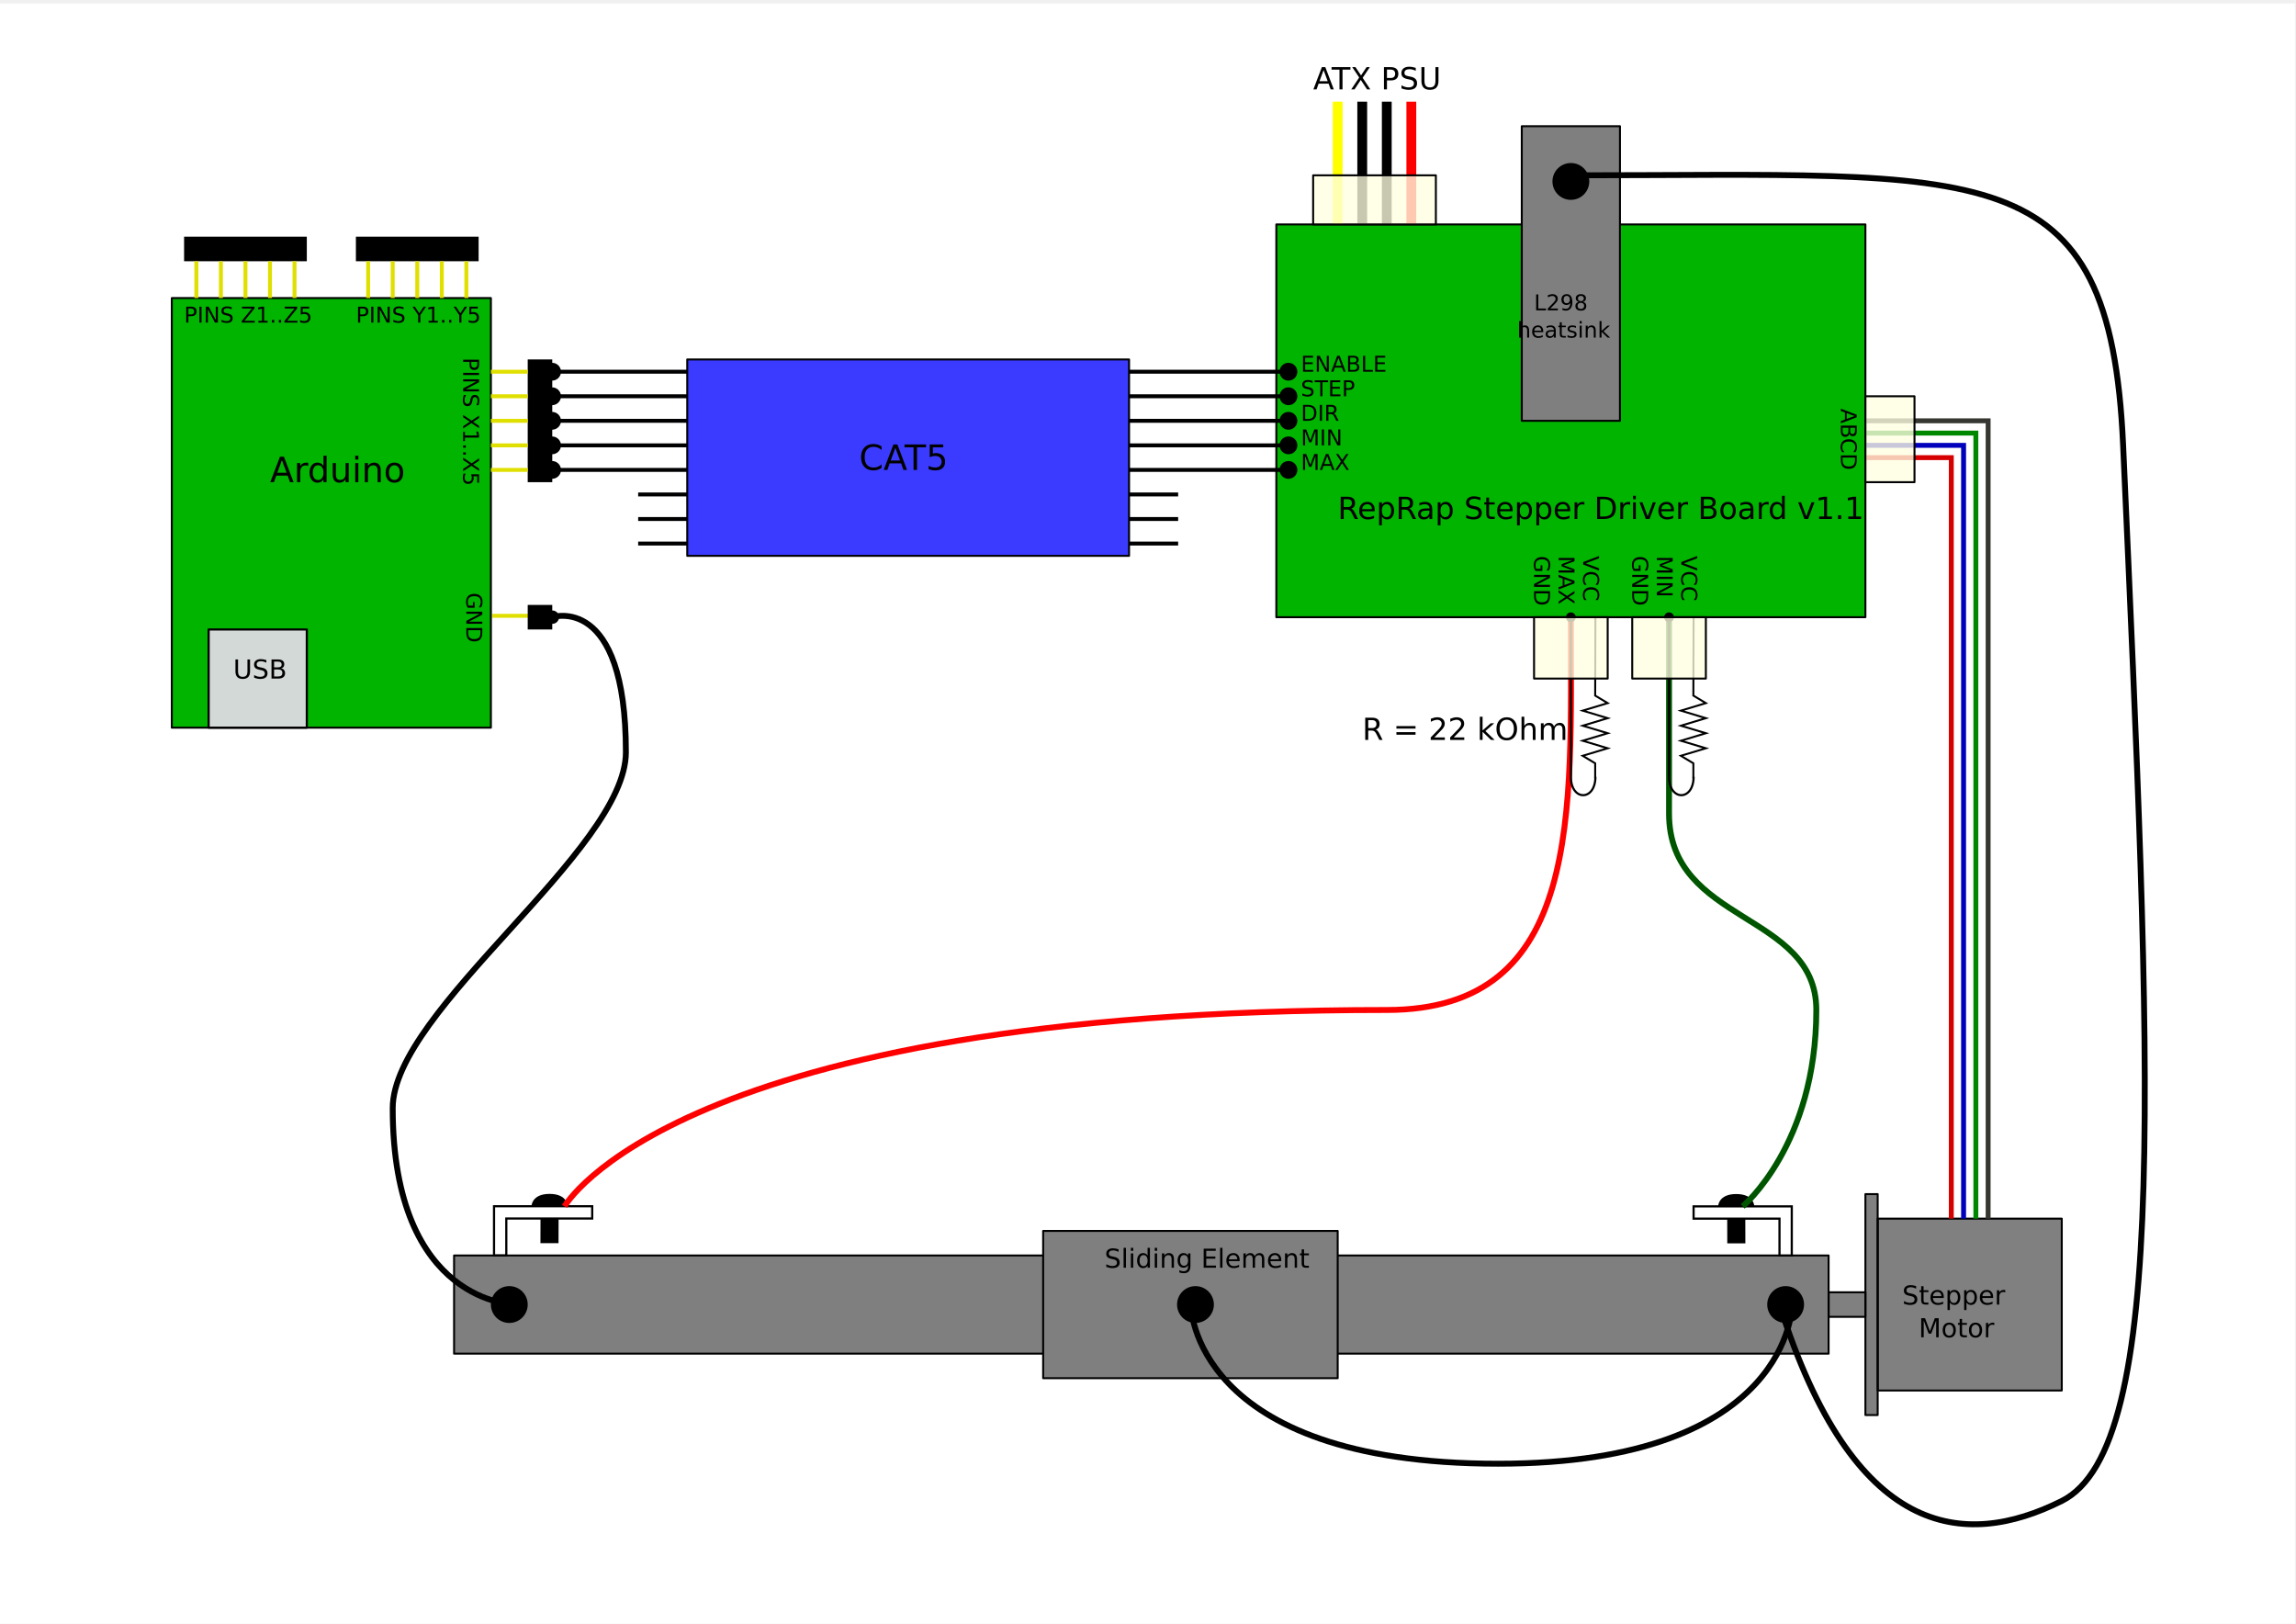
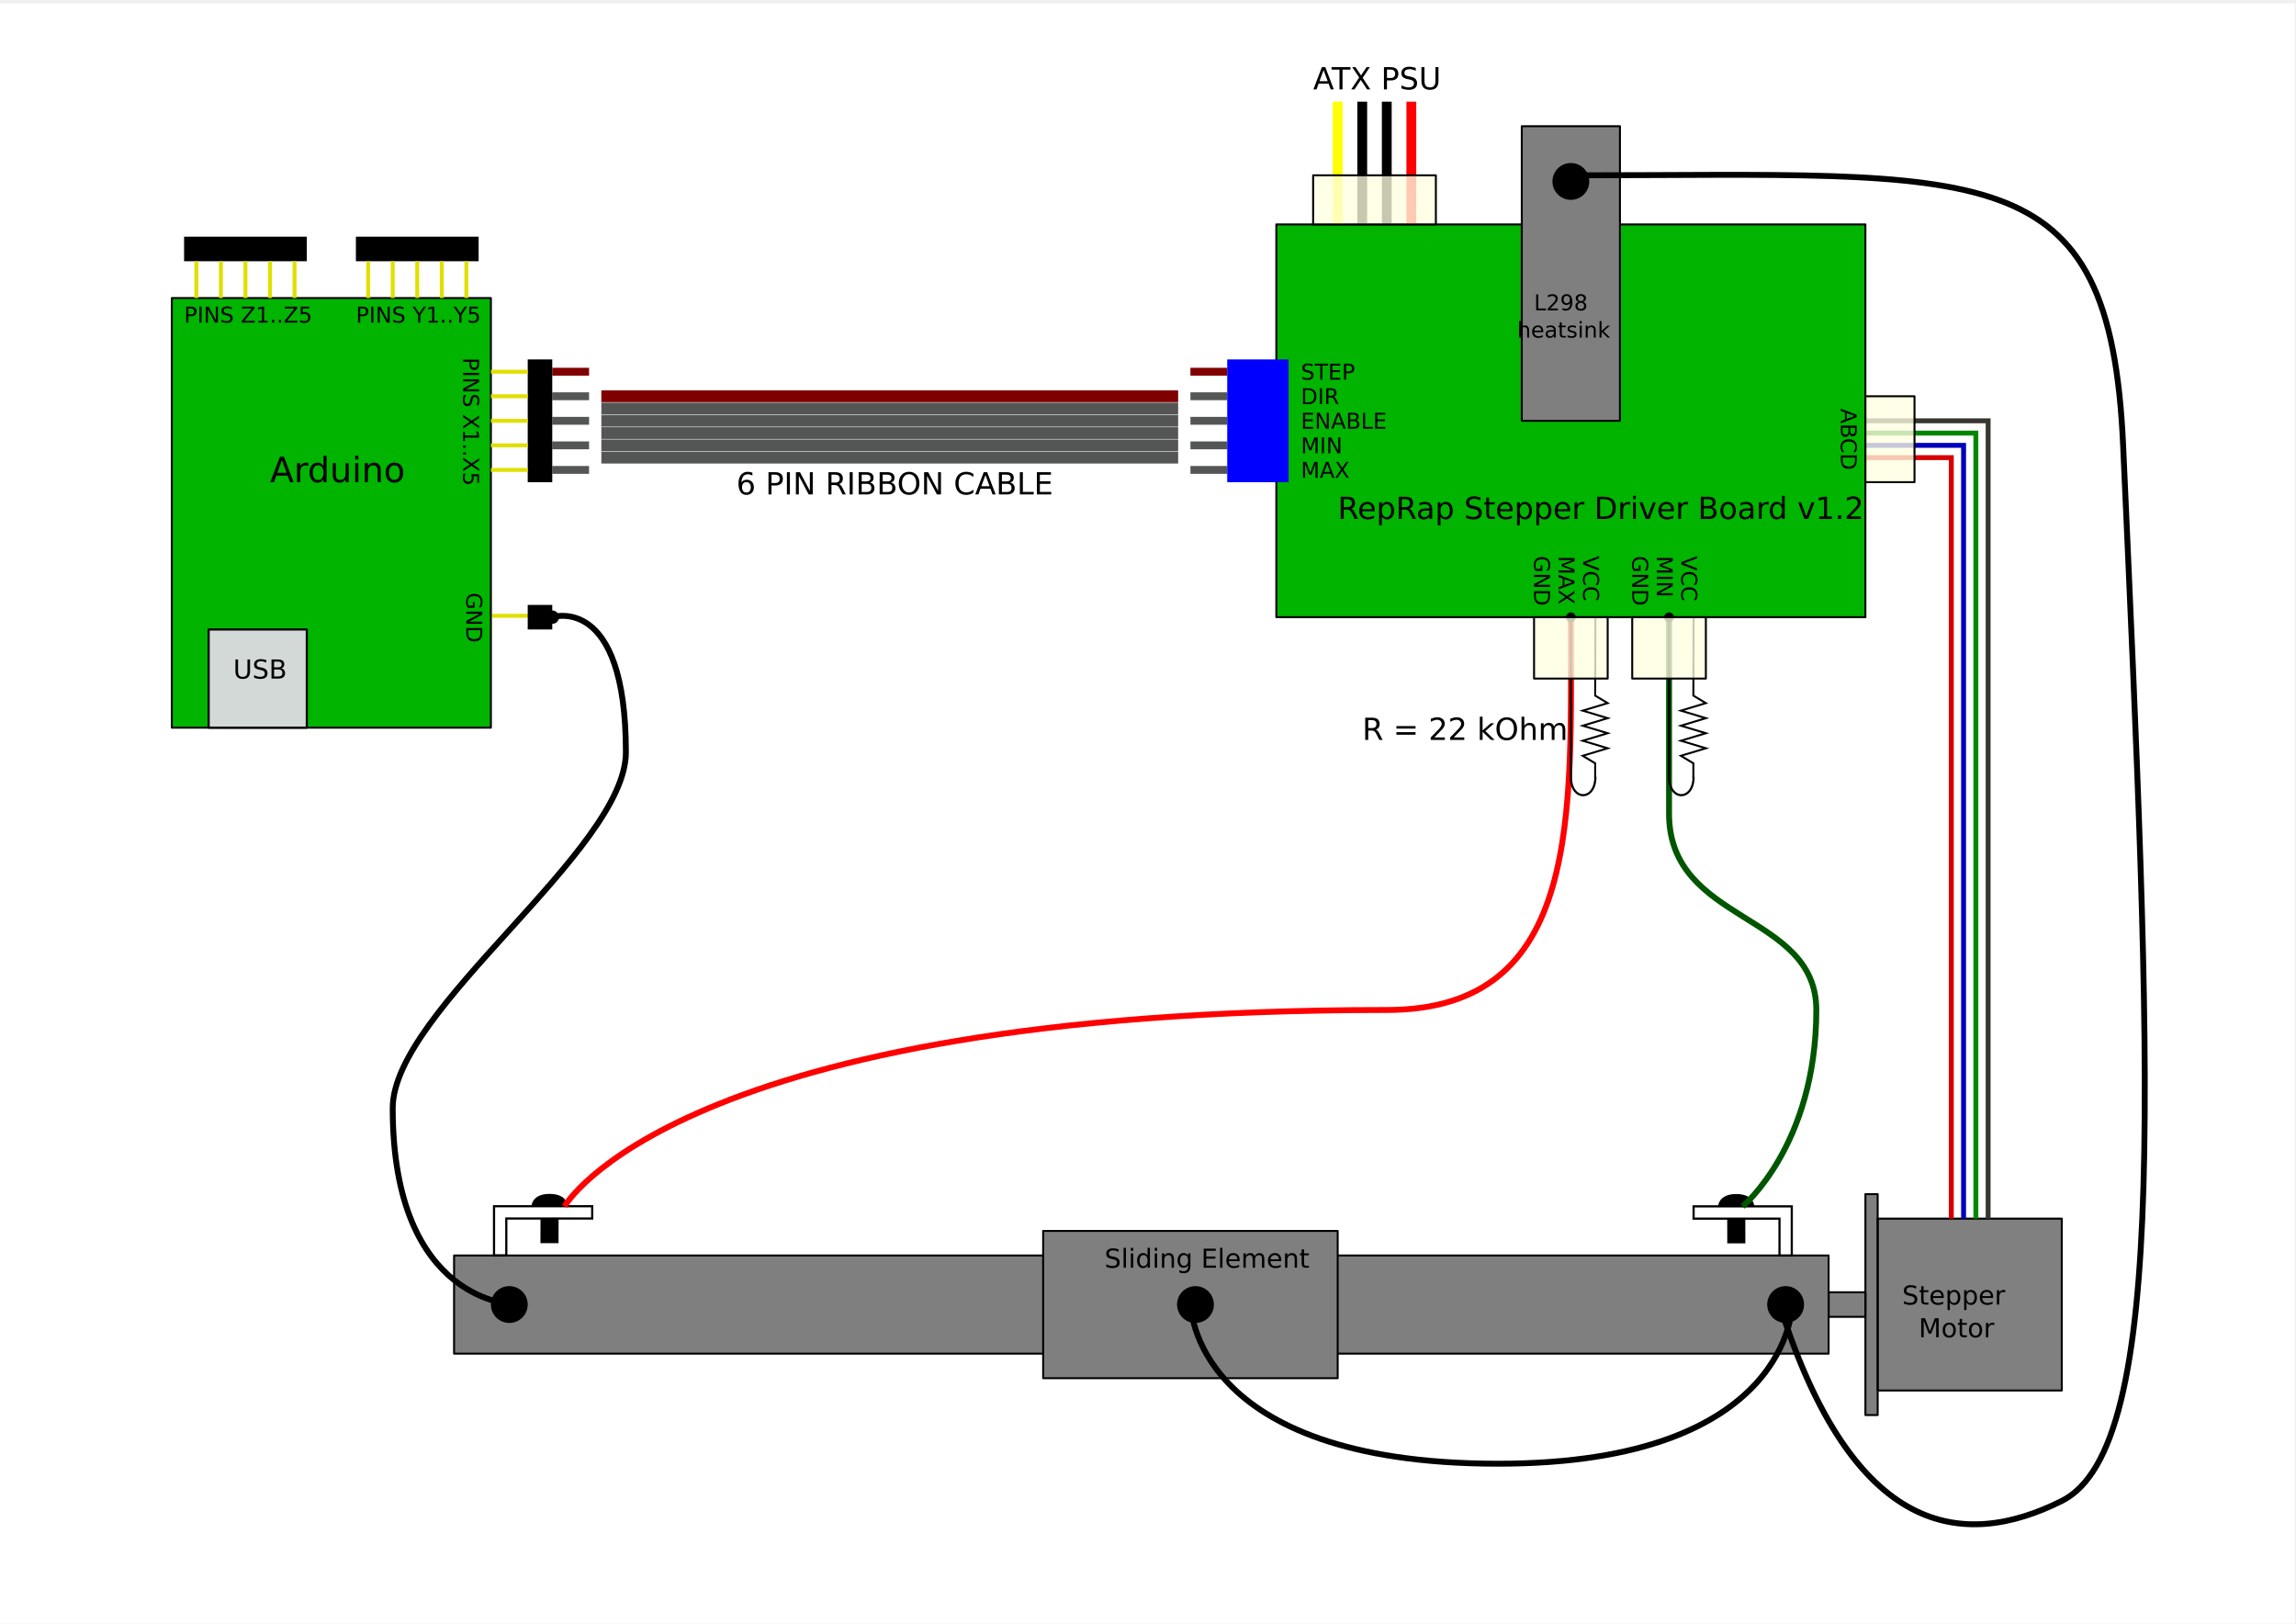
<svg xmlns="http://www.w3.org/2000/svg" width="1052.362" height="744.094" id="svg2" version="1.0">
  <defs id="defs4">
    <marker orient="auto" refY="0.0" refX="0.0" id="DotS" style="overflow:visible">
      <path id="path7973" d="M -2.5,-1.0 C -2.5,1.76 -4.74,4.0 -7.5,4.0 C -10.26,4.0 -12.5,1.76 -12.5,-1.0 C -12.5,-3.76 -10.26,-6.0 -7.5,-6.0 C -4.74,-6.0 -2.5,-3.76 -2.5,-1.0 z " style="fill-rule:evenodd;stroke:#000000;stroke-width:1.0pt;marker-start:none;marker-end:none" transform="scale(0.2) translate(7.4, 1)" />
    </marker>
    <marker orient="auto" refY="0.0" refX="0.0" id="DotM" style="overflow:visible">
      <path id="path3407" d="M -2.5,-1.0 C -2.5,1.76 -4.74,4.0 -7.5,4.0 C -10.26,4.0 -12.5,1.76 -12.5,-1.0 C -12.5,-3.76 -10.26,-6.0 -7.5,-6.0 C -4.74,-6.0 -2.5,-3.76 -2.5,-1.0 z " style="fill-rule:evenodd;stroke:#000000;stroke-width:1.0pt;marker-start:none;marker-end:none" transform="scale(0.4) translate(7.4, 1)" />
    </marker>
  </defs>
  <g id="layer1">
    <rect style="opacity:1;fill:#ffffff;fill-opacity:1;fill-rule:nonzero;stroke:none;stroke-width:0.99;stroke-linecap:butt;stroke-linejoin:round;stroke-miterlimit:4;stroke-dasharray:none;stroke-dashoffset:0;stroke-opacity:1" id="rect2471" width="1051.875" height="742.5" x="0" y="1.594" />
    <path style="fill:#000000;fill-opacity:1;fill-rule:evenodd;stroke:none;stroke-width:0.861px;stroke-linecap:butt;stroke-linejoin:miter;stroke-opacity:1" d="M 791.646,552.844 L 791.689,569.78 L 799.98,569.78 L 799.937,552.844 L 804.082,552.844 C 804.082,552.844 804.082,547.185 795.791,547.185 C 787.5,547.185 787.5,552.844 787.5,552.844 L 791.646,552.844 z" id="path3253" />
    <rect style="opacity:1;fill:#000000;fill-opacity:0.498;fill-rule:nonzero;stroke:#000000;stroke-width:0.9;stroke-linecap:butt;stroke-linejoin:round;stroke-miterlimit:4;stroke-dasharray:none;stroke-dashoffset:0;stroke-opacity:1" id="rect3231" width="16.875" height="11.25" x="838.125" y="592.219" />
    <rect style="opacity:1;fill:#00b400;fill-opacity:1;fill-rule:nonzero;stroke:#000000;stroke-width:0.9;stroke-linecap:butt;stroke-linejoin:round;stroke-miterlimit:4;stroke-dasharray:none;stroke-dashoffset:0;stroke-opacity:1" id="rect3221" width="146.25" height="196.875" x="78.75" y="136.594" />
    <rect style="opacity:1;fill:#00b400;fill-opacity:1;fill-rule:nonzero;stroke:#000000;stroke-width:0.9;stroke-linecap:butt;stroke-linejoin:round;stroke-miterlimit:4;stroke-dasharray:none;stroke-dashoffset:0;stroke-opacity:1" id="rect3211" width="270" height="180" x="585" y="102.844" />
-     <path style="fill:none;fill-rule:evenodd;stroke:#000000;stroke-width:1.8;stroke-linecap:butt;stroke-linejoin:miter;marker-start:url(#DotM);marker-end:url(#DotM);stroke-miterlimit:4;stroke-dasharray:none;stroke-opacity:1" d="M 253.125,170.344 L 590.625,170.344" id="path2385" />
-     <path style="fill:none;fill-rule:evenodd;stroke:#000000;stroke-width:1.8;stroke-linecap:butt;stroke-linejoin:miter;marker-start:url(#DotM);marker-end:url(#DotM);stroke-miterlimit:4;stroke-dasharray:none;stroke-opacity:1" d="M 253.125,181.594 L 590.625,181.594" id="path2387" />
-     <path style="fill:none;fill-rule:evenodd;stroke:#000000;stroke-width:1.8;stroke-linecap:butt;stroke-linejoin:miter;marker-start:url(#DotM);marker-end:url(#DotM);stroke-miterlimit:4;stroke-dasharray:none;stroke-opacity:1" d="M 253.125,192.844 L 590.625,192.844" id="path2389" />
-     <path style="fill:none;fill-rule:evenodd;stroke:#000000;stroke-width:1.8;stroke-linecap:butt;stroke-linejoin:miter;marker-start:url(#DotM);marker-end:url(#DotM);stroke-miterlimit:4;stroke-dasharray:none;stroke-opacity:1" d="M 253.125,204.094 L 590.625,204.094" id="path2391" />
-     <path style="fill:none;fill-rule:evenodd;stroke:#000000;stroke-width:1.8;stroke-linecap:butt;stroke-linejoin:miter;marker-start:url(#DotM);marker-end:url(#DotM);stroke-miterlimit:4;stroke-dasharray:none;stroke-opacity:1" d="M 253.125,215.344 L 590.625,215.344" id="path2393" />
-     <path style="fill:none;fill-rule:evenodd;stroke:#000000;stroke-width:1.8;stroke-linecap:butt;stroke-linejoin:miter;stroke-miterlimit:4;stroke-dasharray:none;stroke-opacity:1" d="M 292.5,226.594 L 540,226.594" id="path2397" />
-     <path style="fill:none;fill-rule:evenodd;stroke:#000000;stroke-width:1.8;stroke-linecap:butt;stroke-linejoin:miter;stroke-miterlimit:4;stroke-dasharray:none;stroke-opacity:1" d="M 292.5,237.844 L 540,237.844" id="path2399" />
-     <path style="fill:none;fill-rule:evenodd;stroke:#000000;stroke-width:1.8;stroke-linecap:butt;stroke-linejoin:miter;stroke-miterlimit:4;stroke-dasharray:none;stroke-opacity:1" d="M 292.5,249.094 L 540,249.094" id="path2401" />
-     <text xml:space="preserve" style="font-size:4px;font-style:normal;font-weight:normal;fill:#000000;fill-opacity:1;stroke:none;stroke-width:1px;stroke-linecap:butt;stroke-linejoin:miter;stroke-opacity:1;font-family:Bitstream Vera Sans" x="596.25" y="170.344" id="text2403">
-       <tspan id="tspan2405" x="596.25" y="170.344" style="font-size:10px">ENABLE</tspan>
+     <path style="fill:none;fill-rule:evenodd;stroke:#800000;stroke-width:3.6;stroke-linecap:butt;stroke-linejoin:miter;marker-start:none;marker-end:none;stroke-miterlimit:4;stroke-dasharray:none;stroke-opacity:1" d="M 253.125,170.344 L 270,170.344" id="path2385" />
+     <path style="fill:none;fill-rule:evenodd;stroke:#535654;stroke-width:3.6;stroke-linecap:butt;stroke-linejoin:miter;marker-start:none;marker-end:none;stroke-miterlimit:4;stroke-dasharray:none;stroke-opacity:1" d="M 253.125,181.594 L 270,181.594" id="path2387" />
+     <path style="fill:none;fill-rule:evenodd;stroke:#535654;stroke-width:3.6;stroke-linecap:butt;stroke-linejoin:miter;marker-start:none;marker-end:none;stroke-miterlimit:4;stroke-dasharray:none;stroke-opacity:1" d="M 253.125,192.844 L 270,192.844" id="path2389" />
+     <path style="fill:none;fill-rule:evenodd;stroke:#535654;stroke-width:3.6;stroke-linecap:butt;stroke-linejoin:miter;marker-start:none;marker-end:none;stroke-miterlimit:4;stroke-dasharray:none;stroke-opacity:1" d="M 253.125,204.094 L 270,204.094" id="path2391" />
+     <path style="fill:none;fill-rule:evenodd;stroke:#535654;stroke-width:3.6;stroke-linecap:butt;stroke-linejoin:miter;marker-start:none;marker-end:none;stroke-miterlimit:4;stroke-dasharray:none;stroke-opacity:1" d="M 253.125,215.344 L 270,215.344" id="path2393" />
+     <path style="fill:none;fill-rule:evenodd;stroke:#535654;stroke-width:5.4;stroke-linecap:butt;stroke-linejoin:miter;stroke-miterlimit:4;stroke-dasharray:none;stroke-opacity:1" d="M 275.625,192.844 L 540,192.844" id="path2397" />
+     <text xml:space="preserve" style="font-size:4px;font-style:normal;font-weight:normal;fill:#000000;fill-opacity:1;stroke:none;stroke-width:1px;stroke-linecap:butt;stroke-linejoin:miter;stroke-opacity:1;font-family:Bitstream Vera Sans" x="596.25" y="196.479" id="text2403">
+       <tspan id="tspan2405" x="596.25" y="196.479" style="font-size:10px">ENABLE</tspan>
    </text>
-     <text xml:space="preserve" style="font-size:4px;font-style:normal;font-weight:normal;fill:#000000;fill-opacity:1;stroke:none;stroke-width:1px;stroke-linecap:butt;stroke-linejoin:miter;stroke-opacity:1;font-family:Bitstream Vera Sans" x="596.25" y="181.594" id="text2407">
-       <tspan id="tspan2409" x="596.25" y="181.594" style="font-size:10px">STEP</tspan>
+     <text xml:space="preserve" style="font-size:4px;font-style:normal;font-weight:normal;fill:#000000;fill-opacity:1;stroke:none;stroke-width:1px;stroke-linecap:butt;stroke-linejoin:miter;stroke-opacity:1;font-family:Bitstream Vera Sans" x="596.25" y="173.979" id="text2407">
+       <tspan id="tspan2409" x="596.25" y="173.979" style="font-size:10px">STEP</tspan>
    </text>
-     <text xml:space="preserve" style="font-size:4px;font-style:normal;font-weight:normal;fill:#000000;fill-opacity:1;stroke:none;stroke-width:1px;stroke-linecap:butt;stroke-linejoin:miter;stroke-opacity:1;font-family:Bitstream Vera Sans" x="596.25" y="192.844" id="text2411">
-       <tspan id="tspan2413" x="596.25" y="192.844" style="font-size:10px">DIR</tspan>
+     <text xml:space="preserve" style="font-size:4px;font-style:normal;font-weight:normal;fill:#000000;fill-opacity:1;stroke:none;stroke-width:1px;stroke-linecap:butt;stroke-linejoin:miter;stroke-opacity:1;font-family:Bitstream Vera Sans" x="596.25" y="185.229" id="text2411">
+       <tspan id="tspan2413" x="596.25" y="185.229" style="font-size:10px">DIR</tspan>
    </text>
-     <text xml:space="preserve" style="font-size:4px;font-style:normal;font-weight:normal;fill:#000000;fill-opacity:1;stroke:none;stroke-width:1px;stroke-linecap:butt;stroke-linejoin:miter;stroke-opacity:1;font-family:Bitstream Vera Sans" x="596.25" y="204.094" id="text2415">
-       <tspan id="tspan2417" x="596.25" y="204.094" style="font-size:10px">MIN</tspan>
+     <text xml:space="preserve" style="font-size:4px;font-style:normal;font-weight:normal;fill:#000000;fill-opacity:1;stroke:none;stroke-width:1px;stroke-linecap:butt;stroke-linejoin:miter;stroke-opacity:1;font-family:Bitstream Vera Sans" x="596.25" y="207.729" id="text2415">
+       <tspan id="tspan2417" x="596.25" y="207.729" style="font-size:10px">MIN</tspan>
    </text>
-     <text xml:space="preserve" style="font-size:4px;font-style:normal;font-weight:normal;fill:#000000;fill-opacity:1;stroke:none;stroke-width:1px;stroke-linecap:butt;stroke-linejoin:miter;stroke-opacity:1;font-family:Bitstream Vera Sans" x="596.25" y="215.344" id="text2419">
-       <tspan id="tspan2421" x="596.25" y="215.344" style="font-size:10px">MAX</tspan>
+     <text xml:space="preserve" style="font-size:4px;font-style:normal;font-weight:normal;fill:#000000;fill-opacity:1;stroke:none;stroke-width:1px;stroke-linecap:butt;stroke-linejoin:miter;stroke-opacity:1;font-family:Bitstream Vera Sans" x="596.25" y="218.979" id="text2419">
+       <tspan id="tspan2421" x="596.25" y="218.979" style="font-size:10px">MAX</tspan>
    </text>
    <text xml:space="preserve" style="font-size:4px;font-style:normal;font-weight:normal;fill:#000000;fill-opacity:1;stroke:none;stroke-width:1px;stroke-linecap:butt;stroke-linejoin:miter;stroke-opacity:1;font-family:Bitstream Vera Sans" x="312.857" y="146.059" id="text2427">
      <tspan id="tspan2429" x="312.857" y="146.059"> </tspan>
    </text>
-     <rect style="opacity:1;fill:#3b3bff;fill-opacity:1;fill-rule:nonzero;stroke:#000000;stroke-width:0.9;stroke-linecap:butt;stroke-linejoin:round;stroke-miterlimit:4;stroke-dasharray:none;stroke-dashoffset:0;stroke-opacity:1" id="rect2431" width="202.5" height="90" x="315" y="164.719" />
-     <text xml:space="preserve" style="font-size:4px;font-style:normal;font-weight:normal;fill:#000000;fill-opacity:1;stroke:none;stroke-width:1px;stroke-linecap:butt;stroke-linejoin:miter;stroke-opacity:1;font-family:Bitstream Vera Sans" x="393.75" y="215.344" id="text3203">
-       <tspan id="tspan3205" x="393.75" y="215.344" style="font-size:16px">CAT5</tspan>
-     </text>
    <text xml:space="preserve" style="font-size:4px;font-style:normal;font-weight:normal;fill:#000000;fill-opacity:1;stroke:none;stroke-width:1px;stroke-linecap:butt;stroke-linejoin:miter;stroke-opacity:1;font-family:Bitstream Vera Sans" x="613.125" y="237.844" id="text3213">
-       <tspan id="tspan3215" x="613.125" y="237.844" style="font-size:14px;font-style:normal;font-weight:normal">RepRap Stepper Driver Board v1.1</tspan>
+       <tspan id="tspan3215" x="613.125" y="237.844" style="font-size:14px;font-style:normal;font-weight:normal">RepRap Stepper Driver Board v1.2</tspan>
    </text>
    <text xml:space="preserve" style="font-size:4px;font-style:normal;font-weight:normal;fill:#000000;fill-opacity:1;stroke:none;stroke-width:1px;stroke-linecap:butt;stroke-linejoin:miter;stroke-opacity:1;font-family:Bitstream Vera Sans" x="163.125" y="147.844" id="text3217">
      <tspan id="tspan3219" x="163.125" y="147.844" style="font-size:10px">PINS Y1..Y5</tspan>
    </text>
    <rect style="opacity:1;fill:#000000;fill-opacity:0.5;fill-rule:nonzero;stroke:#000000;stroke-width:0.9;stroke-linecap:butt;stroke-linejoin:round;stroke-miterlimit:4;stroke-dasharray:none;stroke-dashoffset:0;stroke-opacity:1" id="rect3223" width="630" height="45" x="208.125" y="575.344" />
    <rect style="opacity:1;fill:#7f7f7f;fill-opacity:1;fill-rule:nonzero;stroke:#000000;stroke-width:0.9;stroke-linecap:butt;stroke-linejoin:round;stroke-miterlimit:4;stroke-dasharray:none;stroke-dashoffset:0;stroke-opacity:1" id="rect3225" width="135" height="67.5" x="478.125" y="564.094" />
    <text xml:space="preserve" style="font-size:4px;font-style:normal;font-weight:normal;fill:#000000;fill-opacity:1;stroke:none;stroke-width:1px;stroke-linecap:butt;stroke-linejoin:miter;stroke-opacity:1;font-family:Bitstream Vera Sans" x="123.75" y="220.969" id="text3227">
      <tspan id="tspan3229" x="123.75" y="220.969" style="font-size:16px">Arduino</tspan>
    </text>
    <rect style="opacity:1;fill:#000000;fill-opacity:0.498;fill-rule:nonzero;stroke:#000000;stroke-width:0.9;stroke-linecap:butt;stroke-linejoin:round;stroke-miterlimit:4;stroke-dasharray:none;stroke-dashoffset:0;stroke-opacity:1" id="rect3233" width="5.625" height="101.25" x="855" y="547.219" />
    <rect style="opacity:1;fill:#000000;fill-opacity:0.498;fill-rule:nonzero;stroke:#000000;stroke-width:0.9;stroke-linecap:butt;stroke-linejoin:round;stroke-miterlimit:4;stroke-dasharray:none;stroke-dashoffset:0;stroke-opacity:1" id="rect3235" width="84.375" height="78.75" x="860.625" y="558.469" />
    <text xml:space="preserve" style="font-size:4px;font-style:normal;font-weight:normal;text-align:center;text-anchor:middle;fill:#000000;fill-opacity:1;stroke:none;stroke-width:1px;stroke-linecap:butt;stroke-linejoin:miter;stroke-opacity:1;font-family:Bitstream Vera Sans" x="899.918" y="597.844" id="text3237">
      <tspan id="tspan3239" x="899.918" y="597.844" style="font-size:12px;text-align:center;text-anchor:middle;fill:#000000;fill-opacity:1">Stepper</tspan>
      <tspan x="899.918" y="612.844" style="font-size:12px;text-align:center;text-anchor:middle;fill:#000000;fill-opacity:1" id="tspan3241">Motor</tspan>
    </text>
    <text xml:space="preserve" style="font-size:4px;font-style:normal;font-weight:normal;fill:#000000;fill-opacity:1;stroke:none;stroke-width:1px;stroke-linecap:butt;stroke-linejoin:miter;stroke-opacity:1;font-family:Bitstream Vera Sans" x="506.25" y="580.969" id="text3243">
      <tspan id="tspan3245" x="506.25" y="580.969" style="font-size:12px">Sliding Element</tspan>
    </text>
    <path style="fill:#ffffff;fill-opacity:1;fill-rule:evenodd;stroke:#000000;stroke-width:1px;stroke-linecap:butt;stroke-linejoin:miter;stroke-opacity:1" d="M 776.25,552.844 L 821.25,552.844 L 821.25,575.344 L 815.625,575.344 L 815.625,558.469 L 776.25,558.469 L 776.25,552.844 z" id="path3249" />
    <path style="fill:#000000;fill-opacity:1;fill-rule:evenodd;stroke:none;stroke-width:0.861px;stroke-linecap:butt;stroke-linejoin:miter;stroke-opacity:1" d="M 256.041,552.784 L 255.997,569.719 L 247.706,569.719 L 247.75,552.784 L 243.604,552.784 C 243.604,552.784 243.604,547.125 251.895,547.125 C 260.186,547.125 260.186,552.784 260.186,552.784 L 256.041,552.784 z" id="path3255" />
    <path style="fill:#ffffff;fill-opacity:1;fill-rule:evenodd;stroke:#000000;stroke-width:1px;stroke-linecap:butt;stroke-linejoin:miter;stroke-opacity:1" d="M 271.436,552.784 L 226.436,552.784 L 226.436,575.284 L 232.061,575.284 L 232.061,558.409 L 271.436,558.409 L 271.436,552.784 z" id="path3257" />
    <path style="opacity:1;fill:#000000;fill-opacity:1;fill-rule:nonzero;stroke:none;stroke-width:0.9;stroke-linecap:butt;stroke-linejoin:round;stroke-miterlimit:4;stroke-dasharray:none;stroke-dashoffset:0;stroke-opacity:1" id="path3261" d="M 776.25,713.13 A 8.438,8.438 0 1 1 776.25,713.157" transform="translate(-551.25,-115.3125)" />
    <path style="opacity:1;fill:#000000;fill-opacity:1;fill-rule:nonzero;stroke:none;stroke-width:0.9;stroke-linecap:butt;stroke-linejoin:round;stroke-miterlimit:4;stroke-dasharray:none;stroke-dashoffset:0;stroke-opacity:1" id="path3263" d="M 776.25,713.13 A 8.438,8.438 0 1 1 776.25,713.157" transform="translate(-236.75,-115.3125)" />
    <path style="fill:none;fill-rule:evenodd;stroke:#000000;stroke-width:2.7;stroke-linecap:butt;stroke-linejoin:miter;stroke-miterlimit:4;stroke-dasharray:none;stroke-opacity:1" d="M 545.784,597.787 C 545.784,597.787 545.784,670.775 686.673,670.775 C 821.435,670.775 821.435,597.787 821.435,597.787" id="path3265" />
    <path style="fill:none;fill-rule:evenodd;stroke:#000000;stroke-width:2.7;stroke-linecap:butt;stroke-linejoin:miter;marker-start:none;marker-end:url(#DotS);stroke-miterlimit:4;stroke-dasharray:none;stroke-opacity:1" d="M 236.25,597.844 C 236.25,597.844 180,597.844 180,507.844 C 180,462.844 286.875,389.719 286.875,344.719 C 286.875,271.594 253.125,282.844 253.125,282.844" id="path3273" />
    <text xml:space="preserve" style="font-size:4px;font-style:normal;font-weight:normal;fill:#000000;fill-opacity:1;stroke:none;stroke-width:1px;stroke-linecap:butt;stroke-linejoin:miter;stroke-opacity:1;font-family:Bitstream Vera Sans" x="271.594" y="-213.75" id="text3279" transform="matrix(0,1,-1,0,0,0)">
      <tspan id="tspan3281" x="271.594" y="-213.75" style="font-size:10px">GND</tspan>
    </text>
    <path style="fill:none;fill-rule:evenodd;stroke:#d60000;stroke-width:2.25;stroke-linecap:butt;stroke-linejoin:miter;stroke-miterlimit:4;stroke-dasharray:none;stroke-opacity:1" d="M 855,209.719 L 894.375,209.719 L 894.375,558.469" id="path3283" />
    <path style="fill:none;fill-rule:evenodd;stroke:#0000bd;stroke-width:2.25;stroke-linecap:butt;stroke-linejoin:miter;stroke-miterlimit:4;stroke-dasharray:none;stroke-opacity:1" d="M 900,558.469 L 900,204.094 L 855,204.094 L 855,204.094" id="path3285" />
    <path style="fill:none;fill-rule:evenodd;stroke:#008700;stroke-width:2.25;stroke-linecap:butt;stroke-linejoin:miter;stroke-miterlimit:4;stroke-dasharray:none;stroke-opacity:1" d="M 855,198.469 L 905.625,198.469 L 905.625,558.469" id="path3287" />
    <path style="fill:none;fill-rule:evenodd;stroke:#373731;stroke-width:2.25;stroke-linecap:butt;stroke-linejoin:miter;stroke-miterlimit:4;stroke-dasharray:none;stroke-opacity:1" d="M 911.25,558.469 L 911.25,192.844 L 855,192.844" id="path3289" />
    <path style="fill:none;fill-rule:evenodd;stroke:#005600;stroke-width:2.7;stroke-linecap:butt;stroke-linejoin:miter;stroke-miterlimit:4;stroke-dasharray:none;stroke-opacity:1" d="M 798.75,552.844 C 798.75,552.844 832.5,524.719 832.5,462.844 C 832.5,417.844 765,423.469 765,372.844 C 765,327.844 765,282.844 765,282.844" id="path3291" />
    <path style="fill:none;fill-rule:evenodd;stroke:#ff0000;stroke-width:2.7;stroke-linecap:butt;stroke-linejoin:miter;stroke-miterlimit:4;stroke-dasharray:none;stroke-opacity:1" d="M 258.75,552.844 C 258.75,552.844 309.375,462.844 635.625,462.844 C 725.625,462.844 720,372.844 720,282.844" id="path3293" />
    <path style="fill:none;fill-rule:evenodd;stroke:#000000;stroke-width:0.9;stroke-linecap:butt;stroke-linejoin:miter;stroke-miterlimit:4;stroke-dasharray:none;stroke-opacity:1" d="M 776.25,282.844 L 776.145,318.771 L 781.875,322.219 L 770.415,325.668 L 781.875,329.116 L 770.415,332.564 L 781.875,336.012 L 770.415,339.46 L 781.875,342.908 L 770.415,346.356 L 776.145,349.804 L 776.145,356.7" id="path3315" />
    <text xml:space="preserve" style="font-size:4px;font-style:normal;font-weight:normal;fill:#000000;fill-opacity:1;stroke:none;stroke-width:1px;stroke-linecap:butt;stroke-linejoin:miter;stroke-opacity:1;font-family:Bitstream Vera Sans" x="254.719" y="-770.625" id="text3319" transform="matrix(0,1,-1,0,0,0)">
      <tspan id="tspan3321" x="254.719" y="-770.625" style="font-size:10px">VCC</tspan>
    </text>
    <text xml:space="preserve" style="font-size:4px;font-style:normal;font-weight:normal;fill:#000000;fill-opacity:1;stroke:none;stroke-width:1px;stroke-linecap:butt;stroke-linejoin:miter;stroke-opacity:1;font-family:Bitstream Vera Sans" x="254.719" y="-759.375" id="text3323" transform="matrix(0,1,-1,0,0,0)">
      <tspan id="tspan3325" x="254.719" y="-759.375" style="font-size:10px">MIN</tspan>
    </text>
    <text xml:space="preserve" style="font-size:4px;font-style:normal;font-weight:normal;fill:#000000;fill-opacity:1;stroke:none;stroke-width:1px;stroke-linecap:butt;stroke-linejoin:miter;stroke-opacity:1;font-family:Bitstream Vera Sans" x="254.719" y="-714.375" id="text3327" transform="matrix(0,1,-1,0,0,0)">
      <tspan id="tspan3329" x="254.719" y="-714.375" style="font-size:10px">MAX</tspan>
    </text>
    <text xml:space="preserve" style="font-size:4px;font-style:normal;font-weight:normal;fill:#000000;fill-opacity:1;stroke:none;stroke-width:1px;stroke-linecap:butt;stroke-linejoin:miter;stroke-opacity:1;font-family:Bitstream Vera Sans" x="254.719" y="-725.625" id="text3331" transform="matrix(0,1,-1,0,0,0)">
      <tspan id="tspan3333" x="254.719" y="-725.625" style="font-size:10px">VCC</tspan>
    </text>
    <path style="fill:none;fill-rule:evenodd;stroke:#000000;stroke-width:0.99;stroke-linecap:butt;stroke-linejoin:miter;marker-start:none;marker-end:url(#DotM);stroke-miterlimit:4;stroke-dasharray:none;stroke-opacity:1" d="M 776.25,355.969 C 776.25,367.219 765,367.219 765,355.969 C 765,350.344 765,299.022 765,282.844" id="path3337" />
    <text xml:space="preserve" style="font-size:4px;font-style:normal;font-weight:normal;fill:#000000;fill-opacity:1;stroke:none;stroke-width:1px;stroke-linecap:butt;stroke-linejoin:miter;stroke-opacity:1;font-family:Bitstream Vera Sans" x="624.375" y="339.094" id="text5662">
      <tspan id="tspan5664" x="624.375" y="339.094" style="font-size:14px">R = 22 kOhm</tspan>
    </text>
    <path style="fill:none;fill-rule:evenodd;stroke:#ffff00;stroke-width:4.5;stroke-linecap:butt;stroke-linejoin:miter;stroke-miterlimit:4;stroke-dasharray:none;stroke-opacity:1" d="M 613.125,46.594 L 613.125,102.844" id="path5666" />
    <path style="fill:none;fill-rule:evenodd;stroke:#000000;stroke-width:4.5;stroke-linecap:butt;stroke-linejoin:miter;stroke-miterlimit:4;stroke-dasharray:none;stroke-opacity:1" d="M 624.375,102.844 L 624.375,46.594" id="path5668" />
    <path style="fill:none;fill-rule:evenodd;stroke:#000000;stroke-width:4.5;stroke-linecap:butt;stroke-linejoin:miter;stroke-miterlimit:4;stroke-dasharray:none;stroke-opacity:1" d="M 635.625,102.844 L 635.625,46.594" id="path5670" />
    <path style="fill:none;fill-rule:evenodd;stroke:#fe0000;stroke-width:4.5;stroke-linecap:butt;stroke-linejoin:miter;stroke-miterlimit:4;stroke-dasharray:none;stroke-opacity:1" d="M 646.875,102.844 L 646.875,46.594" id="path5672" />
    <text xml:space="preserve" style="font-size:4px;font-style:normal;font-weight:normal;fill:#000000;fill-opacity:1;stroke:none;stroke-width:1px;stroke-linecap:butt;stroke-linejoin:miter;stroke-opacity:1;font-family:Bitstream Vera Sans" x="601.875" y="40.969" id="text5674">
      <tspan id="tspan5676" x="601.875" y="40.969" style="font-size:14px">ATX PSU</tspan>
    </text>
    <rect style="opacity:1;fill:#7f7f7f;fill-opacity:1;fill-rule:nonzero;stroke:#000000;stroke-width:0.9;stroke-linecap:butt;stroke-linejoin:round;stroke-miterlimit:4;stroke-dasharray:none;stroke-dashoffset:0;stroke-opacity:1" id="rect9285" width="135" height="45" x="57.844" y="-742.5" transform="matrix(0,1,-1,0,0,0)" />
    <text xml:space="preserve" style="font-size:4px;font-style:normal;font-weight:normal;text-align:center;text-anchor:middle;fill:#000000;fill-opacity:1;stroke:none;stroke-width:1px;stroke-linecap:butt;stroke-linejoin:miter;stroke-opacity:1;font-family:Bitstream Vera Sans" x="719.883" y="142.219" id="text9287">
      <tspan id="tspan9289" x="719.883" y="142.219" style="font-size:10px;text-align:center;text-anchor:middle">L298</tspan>
      <tspan x="719.883" y="154.719" style="font-size:10px;text-align:center;text-anchor:middle" id="tspan9291">heatsink</tspan>
    </text>
    <path style="fill:none;fill-rule:evenodd;stroke:#000000;stroke-width:2.7;stroke-linecap:butt;stroke-linejoin:miter;stroke-miterlimit:4;stroke-dasharray:none;stroke-opacity:1" d="M 815.625,597.844 C 849.375,704.719 900,710.344 945,687.844 C 994.551,663.069 985.946,489.362 973.125,204.094 C 967.064,69.231 911.25,80.344 720,80.344" id="path9293" />
    <path style="opacity:1;fill:#000000;fill-opacity:1;fill-rule:nonzero;stroke:none;stroke-width:0.9;stroke-linecap:butt;stroke-linejoin:round;stroke-miterlimit:4;stroke-dasharray:none;stroke-dashoffset:0;stroke-opacity:1" id="path9295" d="M 776.25,713.13 A 8.438,8.438 0 1 1 776.25,713.157" transform="translate(-64.6875,-630)" />
    <path style="opacity:1;fill:#000000;fill-opacity:1;fill-rule:nonzero;stroke:none;stroke-width:0.9;stroke-linecap:butt;stroke-linejoin:round;stroke-miterlimit:4;stroke-dasharray:none;stroke-dashoffset:0;stroke-opacity:1" id="path9297" d="M 776.25,713.13 A 8.438,8.438 0 1 1 776.25,713.157" transform="translate(33.75,-115.3125)" />
    <rect style="opacity:1;fill:#d3d9d6;fill-opacity:1;fill-rule:nonzero;stroke:#000000;stroke-width:0.99;stroke-linecap:butt;stroke-linejoin:round;stroke-miterlimit:4;stroke-dasharray:none;stroke-dashoffset:0;stroke-opacity:1" id="rect9299" width="45" height="45" x="95.625" y="288.469" />
    <text xml:space="preserve" style="font-size:4px;font-style:normal;font-weight:normal;fill:#000000;fill-opacity:1;stroke:none;stroke-width:1px;stroke-linecap:butt;stroke-linejoin:miter;stroke-opacity:1;font-family:Bitstream Vera Sans" x="106.875" y="310.969" id="text9301">
      <tspan id="tspan9303" x="106.875" y="310.969" style="font-size:12px">USB</tspan>
    </text>
    <g id="g2490">
      <rect y="164.719" x="241.875" height="56.25" width="11.25" id="rect3249" style="opacity:1;fill:#000000;fill-opacity:1;fill-rule:nonzero;stroke:none;stroke-width:2.7;stroke-linecap:butt;stroke-linejoin:round;stroke-miterlimit:4;stroke-dasharray:none;stroke-dashoffset:0;stroke-opacity:1" />
      <path id="path6341" d="M 241.875,170.344 L 225,170.344" style="fill:none;fill-rule:evenodd;stroke:#dfdf00;stroke-width:1.8;stroke-linecap:butt;stroke-linejoin:miter;stroke-miterlimit:4;stroke-dasharray:none;stroke-opacity:1" />
      <path id="path6345" d="M 241.875,181.594 L 225,181.594" style="fill:none;fill-rule:evenodd;stroke:#dfdf00;stroke-width:1.8;stroke-linecap:butt;stroke-linejoin:miter;stroke-miterlimit:4;stroke-dasharray:none;stroke-opacity:1" />
      <path id="path6347" d="M 241.875,192.844 L 225,192.844" style="fill:none;fill-rule:evenodd;stroke:#dfdf00;stroke-width:1.8;stroke-linecap:butt;stroke-linejoin:miter;stroke-miterlimit:4;stroke-dasharray:none;stroke-opacity:1" />
      <path id="path6349" d="M 241.875,204.094 L 225,204.094" style="fill:none;fill-rule:evenodd;stroke:#dfdf00;stroke-width:1.8;stroke-linecap:butt;stroke-linejoin:miter;stroke-miterlimit:4;stroke-dasharray:none;stroke-opacity:1" />
      <path id="path6351" d="M 241.875,215.344 L 225,215.344" style="fill:none;fill-rule:evenodd;stroke:#dfdf00;stroke-width:1.8;stroke-linecap:butt;stroke-linejoin:miter;stroke-miterlimit:4;stroke-dasharray:none;stroke-opacity:1" />
    </g>
    <path style="fill:none;fill-rule:evenodd;stroke:#dfdf00;stroke-width:1.8;stroke-linecap:butt;stroke-linejoin:miter;stroke-miterlimit:4;stroke-dasharray:none;stroke-opacity:1" d="M 242.542,282.207 L 225.667,282.207" id="path6353" />
    <rect style="opacity:1;fill:#000000;fill-opacity:1;fill-rule:nonzero;stroke:none;stroke-width:2.7;stroke-linecap:butt;stroke-linejoin:round;stroke-miterlimit:4;stroke-dasharray:none;stroke-dashoffset:0;stroke-opacity:1" id="rect6355" width="11.25" height="11.25" x="241.875" y="277.219" />
    <text xml:space="preserve" style="font-size:4px;font-style:normal;font-weight:normal;fill:#000000;fill-opacity:1;stroke:none;stroke-width:1px;stroke-linecap:butt;stroke-linejoin:miter;stroke-opacity:1;font-family:Bitstream Vera Sans" x="187.219" y="-843.75" id="text8686" transform="matrix(0,1,-1,0,0,0)">
      <tspan id="tspan8688" x="187.219" y="-843.75" style="font-size:10px">ABCD</tspan>
    </text>
    <rect style="opacity:1;fill:#ffffe2;fill-opacity:0.784;fill-rule:nonzero;stroke:#000000;stroke-width:0.9;stroke-linecap:butt;stroke-linejoin:round;stroke-miterlimit:4;stroke-dasharray:none;stroke-dashoffset:0;stroke-opacity:1" id="rect8690" width="56.25" height="22.5" x="601.875" y="80.344" />
    <rect style="opacity:1;fill:#ffffe2;fill-opacity:0.784;fill-rule:nonzero;stroke:#000000;stroke-width:0.9;stroke-linecap:butt;stroke-linejoin:round;stroke-miterlimit:4;stroke-dasharray:none;stroke-dashoffset:0;stroke-opacity:1" id="rect8692" width="22.5" height="39.375" x="855" y="181.594" />
    <path style="fill:none;fill-rule:evenodd;stroke:#000000;stroke-width:0.9;stroke-linecap:butt;stroke-linejoin:miter;stroke-miterlimit:4;stroke-dasharray:none;stroke-opacity:1" d="M 731.25,282.844 L 731.145,318.771 L 736.875,322.219 L 725.415,325.668 L 736.875,329.116 L 725.415,332.564 L 736.875,336.012 L 725.415,339.46 L 736.875,342.908 L 725.415,346.356 L 731.145,349.804 L 731.145,356.7" id="path8694" />
    <path style="fill:none;fill-rule:evenodd;stroke:#000000;stroke-width:0.99;stroke-linecap:butt;stroke-linejoin:miter;marker-start:none;marker-end:url(#DotM);stroke-miterlimit:4;stroke-dasharray:none;stroke-opacity:1" d="M 731.25,355.969 C 731.25,367.219 720,367.219 720,355.969 C 720,350.344 720,299.022 720,282.844" id="path8696" />
    <rect style="opacity:1;fill:#ffffe2;fill-opacity:0.784;fill-rule:nonzero;stroke:#000000;stroke-width:0.9;stroke-linecap:butt;stroke-linejoin:round;stroke-miterlimit:4;stroke-dasharray:none;stroke-dashoffset:0;stroke-opacity:1" id="rect8698" width="33.75" height="28.125" x="703.125" y="282.844" />
    <rect style="opacity:1;fill:#ffffe2;fill-opacity:0.784;fill-rule:nonzero;stroke:#000000;stroke-width:0.9;stroke-linecap:butt;stroke-linejoin:round;stroke-miterlimit:4;stroke-dasharray:none;stroke-dashoffset:0;stroke-opacity:1" id="rect8700" width="33.75" height="28.125" x="748.125" y="282.844" />
    <text xml:space="preserve" style="font-size:4px;font-style:normal;font-weight:normal;fill:#000000;fill-opacity:1;stroke:none;stroke-width:1px;stroke-linecap:butt;stroke-linejoin:miter;stroke-opacity:1;font-family:Bitstream Vera Sans" x="254.719" y="-748.125" id="text8702" transform="matrix(0,1,-1,0,0,0)">
      <tspan id="tspan8704" x="254.719" y="-748.125" style="font-size:10px">GND</tspan>
    </text>
    <text xml:space="preserve" style="font-size:4px;font-style:normal;font-weight:normal;fill:#000000;fill-opacity:1;stroke:none;stroke-width:1px;stroke-linecap:butt;stroke-linejoin:miter;stroke-opacity:1;font-family:Bitstream Vera Sans" x="254.719" y="-703.125" id="text8706" transform="matrix(0,1,-1,0,0,0)">
      <tspan id="tspan8708" x="254.719" y="-703.125" style="font-size:10px">GND</tspan>
    </text>
    <g id="g2498" transform="matrix(0,-1,1,0,-1.59448,361.5945)">
      <rect y="164.719" x="241.875" height="56.25" width="11.25" id="rect2500" style="opacity:1;fill:#000000;fill-opacity:1;fill-rule:nonzero;stroke:none;stroke-width:2.7;stroke-linecap:butt;stroke-linejoin:round;stroke-miterlimit:4;stroke-dasharray:none;stroke-dashoffset:0;stroke-opacity:1" />
      <path id="path2502" d="M 241.875,170.344 L 225,170.344" style="fill:none;fill-rule:evenodd;stroke:#dfdf00;stroke-width:1.8;stroke-linecap:butt;stroke-linejoin:miter;stroke-miterlimit:4;stroke-dasharray:none;stroke-opacity:1" />
      <path id="path2504" d="M 241.875,181.594 L 225,181.594" style="fill:none;fill-rule:evenodd;stroke:#dfdf00;stroke-width:1.8;stroke-linecap:butt;stroke-linejoin:miter;stroke-miterlimit:4;stroke-dasharray:none;stroke-opacity:1" />
      <path id="path2506" d="M 241.875,192.844 L 225,192.844" style="fill:none;fill-rule:evenodd;stroke:#dfdf00;stroke-width:1.8;stroke-linecap:butt;stroke-linejoin:miter;stroke-miterlimit:4;stroke-dasharray:none;stroke-opacity:1" />
      <path id="path2508" d="M 241.875,204.094 L 225,204.094" style="fill:none;fill-rule:evenodd;stroke:#dfdf00;stroke-width:1.8;stroke-linecap:butt;stroke-linejoin:miter;stroke-miterlimit:4;stroke-dasharray:none;stroke-opacity:1" />
      <path id="path2510" d="M 241.875,215.344 L 225,215.344" style="fill:none;fill-rule:evenodd;stroke:#dfdf00;stroke-width:1.8;stroke-linecap:butt;stroke-linejoin:miter;stroke-miterlimit:4;stroke-dasharray:none;stroke-opacity:1" />
    </g>
    <text xml:space="preserve" style="font-size:4px;font-style:normal;font-weight:normal;fill:#000000;fill-opacity:1;stroke:none;stroke-width:1px;stroke-linecap:butt;stroke-linejoin:miter;stroke-opacity:1;font-family:Bitstream Vera Sans" x="163.863" y="-212.27" id="text2512" transform="matrix(0,1,-1,0,0,0)">
      <tspan id="tspan2514" x="163.863" y="-212.27" style="font-size:10px">PINS X1..X5</tspan>
    </text>
    <text xml:space="preserve" style="font-size:4px;font-style:normal;font-weight:normal;fill:#000000;fill-opacity:1;stroke:none;stroke-width:1px;stroke-linecap:butt;stroke-linejoin:miter;stroke-opacity:1;font-family:Bitstream Vera Sans" x="84.375" y="147.844" id="text2516">
      <tspan id="tspan2518" x="84.375" y="147.844" style="font-size:10px">PINS Z1..Z5</tspan>
    </text>
    <g id="g2520" transform="matrix(0,-1,1,0,-80.34449,361.5945)">
      <rect y="164.719" x="241.875" height="56.25" width="11.25" id="rect2522" style="opacity:1;fill:#000000;fill-opacity:1;fill-rule:nonzero;stroke:none;stroke-width:2.7;stroke-linecap:butt;stroke-linejoin:round;stroke-miterlimit:4;stroke-dasharray:none;stroke-dashoffset:0;stroke-opacity:1" />
      <path id="path2524" d="M 241.875,170.344 L 225,170.344" style="fill:none;fill-rule:evenodd;stroke:#dfdf00;stroke-width:1.8;stroke-linecap:butt;stroke-linejoin:miter;stroke-miterlimit:4;stroke-dasharray:none;stroke-opacity:1" />
      <path id="path2526" d="M 241.875,181.594 L 225,181.594" style="fill:none;fill-rule:evenodd;stroke:#dfdf00;stroke-width:1.8;stroke-linecap:butt;stroke-linejoin:miter;stroke-miterlimit:4;stroke-dasharray:none;stroke-opacity:1" />
      <path id="path2528" d="M 241.875,192.844 L 225,192.844" style="fill:none;fill-rule:evenodd;stroke:#dfdf00;stroke-width:1.8;stroke-linecap:butt;stroke-linejoin:miter;stroke-miterlimit:4;stroke-dasharray:none;stroke-opacity:1" />
      <path id="path2530" d="M 241.875,204.094 L 225,204.094" style="fill:none;fill-rule:evenodd;stroke:#dfdf00;stroke-width:1.8;stroke-linecap:butt;stroke-linejoin:miter;stroke-miterlimit:4;stroke-dasharray:none;stroke-opacity:1" />
      <path id="path2532" d="M 241.875,215.344 L 225,215.344" style="fill:none;fill-rule:evenodd;stroke:#dfdf00;stroke-width:1.8;stroke-linecap:butt;stroke-linejoin:miter;stroke-miterlimit:4;stroke-dasharray:none;stroke-opacity:1" />
    </g>
+     <path style="fill:none;fill-rule:evenodd;stroke:#800000;stroke-width:3.6;stroke-linecap:butt;stroke-linejoin:miter;marker-start:none;marker-end:none;stroke-miterlimit:4;stroke-dasharray:none;stroke-opacity:1" d="M 545.625,170.344 L 562.5,170.344" id="path6417" />
+     <path style="fill:none;fill-rule:evenodd;stroke:#535654;stroke-width:3.6;stroke-linecap:butt;stroke-linejoin:miter;marker-start:none;marker-end:none;stroke-miterlimit:4;stroke-dasharray:none;stroke-opacity:1" d="M 545.625,181.594 L 562.5,181.594" id="path6419" />
+     <path style="fill:none;fill-rule:evenodd;stroke:#535654;stroke-width:3.6;stroke-linecap:butt;stroke-linejoin:miter;marker-start:none;marker-end:none;stroke-miterlimit:4;stroke-dasharray:none;stroke-opacity:1" d="M 545.625,192.844 L 562.5,192.844" id="path6421" />
+     <path style="fill:none;fill-rule:evenodd;stroke:#535654;stroke-width:3.6;stroke-linecap:butt;stroke-linejoin:miter;marker-start:none;marker-end:none;stroke-miterlimit:4;stroke-dasharray:none;stroke-opacity:1" d="M 545.625,204.094 L 562.5,204.094" id="path6423" />
+     <path style="fill:none;fill-rule:evenodd;stroke:#535654;stroke-width:3.6;stroke-linecap:butt;stroke-linejoin:miter;marker-start:none;marker-end:none;stroke-miterlimit:4;stroke-dasharray:none;stroke-opacity:1" d="M 545.625,215.344 L 562.5,215.344" id="path6425" />
+     <path style="fill:none;fill-rule:evenodd;stroke:#535654;stroke-width:5.4;stroke-linecap:butt;stroke-linejoin:miter;stroke-miterlimit:4;stroke-dasharray:none;stroke-opacity:1" d="M 275.625,198.469 L 540,198.469" id="path6427" />
+     <path style="fill:none;fill-rule:evenodd;stroke:#535654;stroke-width:5.4;stroke-linecap:butt;stroke-linejoin:miter;stroke-miterlimit:4;stroke-dasharray:none;stroke-opacity:1" d="M 275.625,187.219 L 540,187.219" id="path6429" />
+     <path style="fill:none;fill-rule:evenodd;stroke:#800000;stroke-width:5.4;stroke-linecap:butt;stroke-linejoin:miter;stroke-miterlimit:4;stroke-dasharray:none;stroke-opacity:1" d="M 275.625,181.594 L 540,181.594" id="path6431" />
+     <path style="fill:none;fill-rule:evenodd;stroke:#535654;stroke-width:5.4;stroke-linecap:butt;stroke-linejoin:miter;stroke-miterlimit:4;stroke-dasharray:none;stroke-opacity:1" d="M 275.625,204.094 L 540,204.094" id="path6433" />
+     <path style="fill:none;fill-rule:evenodd;stroke:#535654;stroke-width:5.4;stroke-linecap:butt;stroke-linejoin:miter;stroke-miterlimit:4;stroke-dasharray:none;stroke-opacity:1" d="M 275.625,209.719 L 540,209.719" id="path6435" />
+     <g id="g6437" transform="translate(164.9936,75.20567)">
+       <rect y="89.514" x="397.506" height="56.25" width="28.125" id="rect6439" style="opacity:1;fill:#0000ff;fill-opacity:1;fill-rule:nonzero;stroke:none;stroke-width:2.7;stroke-linecap:butt;stroke-linejoin:round;stroke-miterlimit:4;stroke-dasharray:none;stroke-dashoffset:0;stroke-opacity:1" />
+     </g>
+     <text xml:space="preserve" style="font-size:4px;font-style:normal;font-weight:normal;fill:#000000;fill-opacity:1;stroke:none;stroke-width:1px;stroke-linecap:butt;stroke-linejoin:miter;stroke-opacity:1;font-family:Bitstream Vera Sans" x="337.5" y="226.594" id="text6451">
+       <tspan id="tspan6453" x="337.5" y="226.594" style="font-size:14px">6 PIN RIBBON CABLE</tspan>
+     </text>
  </g>
</svg>
